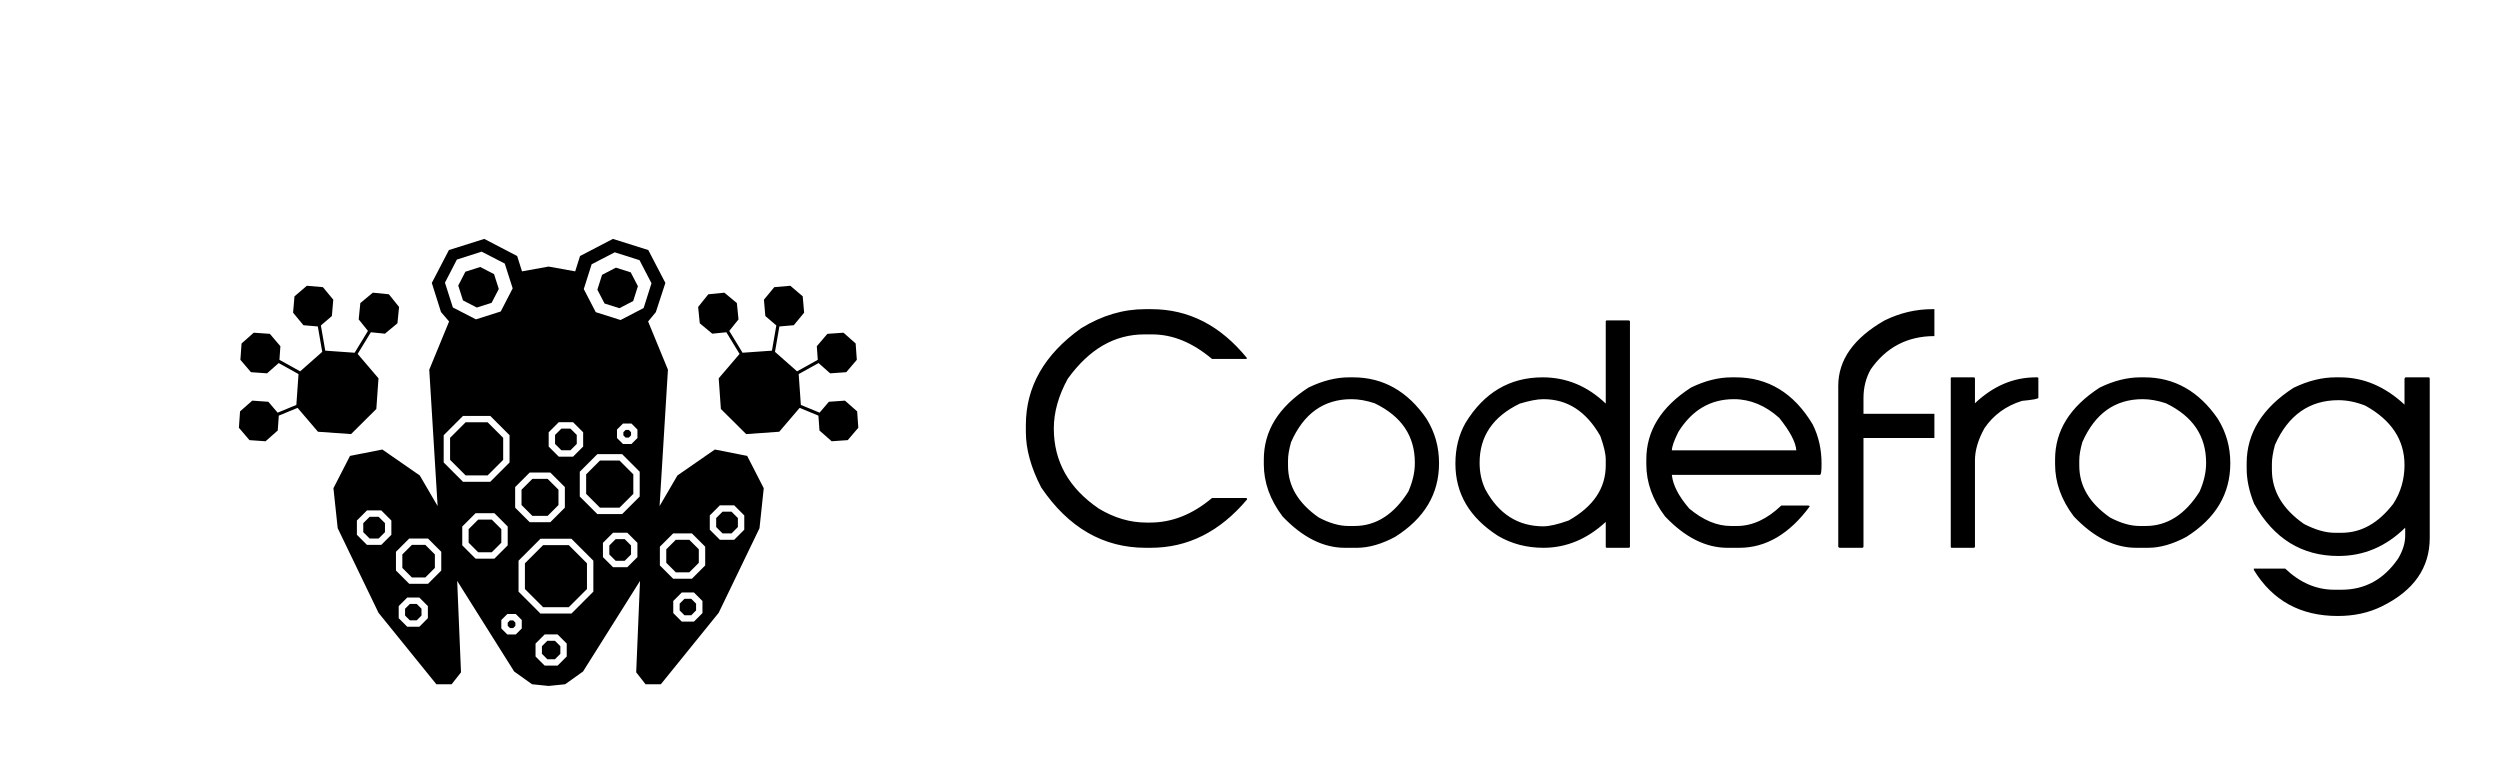
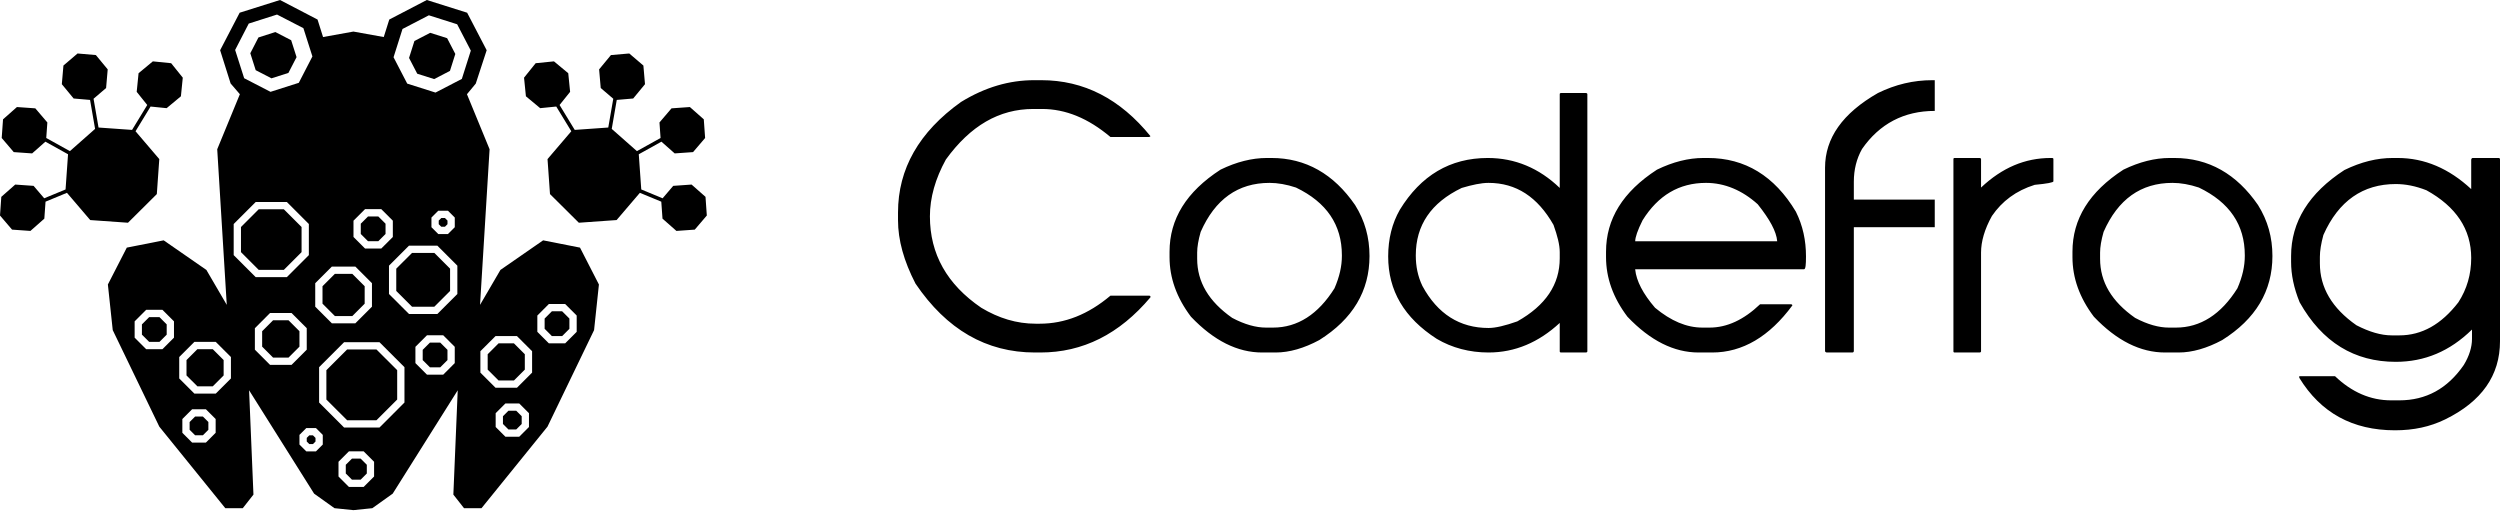
- <svg xmlns="http://www.w3.org/2000/svg" version="1.1" width="3178.678" height="961.501">
-   <g transform="scale(8.933889) translate(10, 10)">
+ <svg xmlns="http://www.w3.org/2000/svg" version="1.1" width="2785.587" height="568.41" id="svg154">
+   <defs id="defs158" />
+   <g transform="matrix(8.933889,0,0,8.933889,-214.4133,-214.4134)" id="g152">
    <defs id="SvgjsDefs1066" />
-     <g id="SvgjsG1067" featureKey="symbolFeature-0" transform="matrix(1,0,0,1,18.077,5.812006)" fill="#000">
-       <polygon points="25.482,42.394 25.79,38.03 22.826,34.558 24.702,31.476 26.705,31.678 28.486,30.198 28.719,27.875 27.27,26.071   24.986,25.841 23.205,27.32 22.972,29.643 24.288,31.282 22.396,34.389 18.213,34.093 17.591,30.504 19.155,29.167 19.356,26.842   17.882,25.056 15.595,24.858 13.834,26.362 13.634,28.688 15.108,30.473 17.155,30.65 17.782,34.261 17.785,34.261 14.64,37.037   11.692,35.398 11.829,33.461 10.327,31.7 8.035,31.538 6.301,33.071 6.136,35.399 7.639,37.159 9.93,37.321 11.586,35.858   14.409,37.428 14.1,41.816 11.437,42.918 10.112,41.368 7.823,41.206 6.086,42.738 5.923,45.066 7.426,46.827 9.716,46.989   11.452,45.457 11.602,43.341 14.273,42.235 17.176,45.634 21.885,45.967 " />
-       <polygon points="74.518,42.394 74.21,38.03 77.176,34.558 75.299,31.476 73.295,31.678 71.515,30.198 71.281,27.875 72.73,26.071   75.014,25.841 76.795,27.32 77.028,29.643 75.712,31.282 77.604,34.389 81.786,34.093 82.41,30.504 80.846,29.167 80.644,26.842   82.118,25.056 84.405,24.858 86.166,26.362 86.367,28.688 84.894,30.473 82.845,30.65 82.22,34.261 82.215,34.261 85.36,37.037   88.308,35.398 88.172,33.461 89.675,31.7 91.965,31.538 93.7,33.071 93.865,35.399 92.361,37.159 90.07,37.321 88.415,35.858   85.591,37.428 85.901,41.816 88.564,42.918 89.888,41.368 92.177,41.206 93.914,42.738 94.077,45.066 92.574,46.827 90.285,46.989   88.55,45.457 88.399,43.341 85.728,42.235 82.825,45.634 78.116,45.967 " />
-       <polygon points="59.547,60.914 58.642,61.819 58.642,63.1 59.547,64.004 60.827,64.004 61.732,63.1 61.732,61.819 60.827,60.914 " />
-       <polygon points="30.54,61.737 29.184,63.093 29.184,65.013 30.54,66.369 32.459,66.369 33.815,65.013 33.815,63.093 32.459,61.737   " />
-       <polygon points="44.5,72.481 44.18,72.802 44.18,73.255 44.5,73.575 44.953,73.575 45.273,73.255 45.273,72.802 44.953,72.481 " />
-       <polygon points="41.322,51.847 43.535,49.633 43.535,46.502 41.322,44.288 38.19,44.288 35.977,46.502 35.977,49.633 38.19,51.847   " />
-       <polygon points="30.258,70.139 29.572,70.823 29.572,71.793 30.258,72.478 31.227,72.478 31.911,71.793 31.911,70.823   31.227,70.139 " />
-       <polygon points="39.98,58.133 38.618,59.496 38.618,61.424 39.98,62.788 41.908,62.788 43.271,61.424 43.271,59.496 41.908,58.133   " />
-       <polygon points="49.817,75.388 49.049,76.154 49.049,77.242 49.817,78.011 50.904,78.011 51.672,77.242 51.672,76.154   50.904,75.388 " />
-       <polygon points="49.217,61.771 46.629,64.358 46.629,68.017 49.217,70.602 52.873,70.602 55.46,68.017 55.46,64.358 52.873,61.771   " />
-       <polygon points="57.312,49.73 55.345,51.697 55.345,54.477 57.312,56.442 60.091,56.442 62.057,54.477 62.057,51.697 60.091,49.73   " />
-       <polygon points="74.753,57.013 73.849,57.917 73.849,59.197 74.753,60.104 76.033,60.104 76.939,59.197 76.939,57.917   76.033,57.013 " />
-       <polygon points="61.414,46.47 61.734,46.15 61.734,45.697 61.414,45.377 60.961,45.377 60.641,45.697 60.641,46.15 60.961,46.47 " />
-       <polygon points="53.104,48.274 54.008,47.369 54.008,46.088 53.104,45.184 51.823,45.184 50.918,46.088 50.918,47.369   51.823,48.274 " />
-       <path d="M78.261,49.071l-4.599-0.908l-5.326,3.691l-2.542,4.357l1.19-19.408l-2.822-6.863l1.098-1.325l1.361-4.162l-2.436-4.679  l-5.032-1.586l-4.68,2.437l-0.688,2.183L50,22.125l-3.786,0.683l-0.688-2.183l-4.68-2.437l-5.032,1.586l-2.436,4.679l1.307,4.144  l1.154,1.343l-2.824,6.863l1.19,19.408l-2.542-4.357l-5.326-3.691l-4.599,0.908l-2.361,4.6l0.606,5.688l5.81,12.042l8.23,10.168  h2.178l1.332-1.695l-0.544-13.011l8.108,12.89l2.542,1.816L50,81.812l2.36-0.242l2.542-1.816l8.108-12.89l-0.544,13.011l1.331,1.695  h2.178l8.23-10.168l5.811-12.042l0.604-5.688L78.261,49.071z M50.01,45.712l1.438-1.437h2.032l1.437,1.437v2.031l-1.437,1.438  h-2.032l-1.438-1.438V45.712z M45.239,53.508l2.072-2.072h2.931l2.072,2.072v2.931l-2.072,2.072h-2.931l-2.072-2.072V53.508z   M35.249,24.418l1.697-3.29l3.527-1.125l3.289,1.697l1.125,3.527l-1.698,3.29l-3.527,1.125l-3.288-1.698L35.249,24.418z   M27.622,60.3l-1.438,1.438h-2.032L22.715,60.3v-2.032l1.437-1.438h2.032l1.438,1.438V60.3z M32.819,72.168l-1.216,1.218h-1.721  l-1.216-1.218v-1.72l1.216-1.216h1.721l1.216,1.216V72.168z M34.724,65.388l-1.889,1.888h-2.67l-1.889-1.888v-2.67l1.889-1.889h2.67  l1.889,1.889V65.388z M35.068,50.008v-3.882l2.747-2.746h3.883l2.745,2.746v3.882l-2.745,2.747h-3.883L35.068,50.008z   M39.605,63.695L37.711,61.8v-2.679l1.895-1.896h2.679l1.895,1.896V61.8l-1.895,1.896H39.605z M46.18,73.632l-0.852,0.852h-1.204  l-0.853-0.852v-1.205l0.853-0.852h1.204l0.852,0.852V73.632z M52.579,77.618l-1.299,1.3h-1.839l-1.3-1.3v-1.839l1.3-1.3h1.839  l1.299,1.3V77.618z M56.368,68.392l-3.118,3.119h-4.41l-3.118-3.119v-4.409l3.118-3.118h4.41l3.118,3.118V68.392z M62.64,63.475  l-1.436,1.438h-2.032l-1.438-1.438v-2.032l1.438-1.437h2.032l1.436,1.437V63.475z M62.965,54.854l-2.498,2.497h-3.532l-2.498-2.497  v-3.531l2.498-2.499h3.532l2.498,2.499V54.854z M59.733,46.526v-1.205l0.852-0.852h1.205l0.853,0.852v1.205l-0.853,0.853h-1.205  L59.733,46.526z M63.525,28.029l-3.286,1.705l-3.528-1.119l-1.705-3.286l1.118-3.528l3.287-1.705l3.528,1.119l1.705,3.286  L63.525,28.029z M71.896,71.443l-1.216,1.216h-1.722l-1.216-1.216v-1.722l1.216-1.217h1.722l1.216,1.217V71.443z M72.286,64.662  l-1.889,1.888h-2.67l-1.89-1.888v-2.671l1.89-1.888h2.67l1.889,1.888V64.662z M77.848,59.574l-1.438,1.438h-2.032l-1.438-1.438  v-2.032l1.438-1.438h2.032l1.438,1.438V59.574z" />
-       <polygon points="49.865,57.604 51.405,56.062 51.405,53.885 49.865,52.344 47.688,52.344 46.146,53.885 46.146,56.062   47.688,57.604 " />
-       <polygon points="24.528,57.738 23.623,58.644 23.623,59.925 24.528,60.829 25.809,60.829 26.713,59.925 26.713,58.644   25.809,57.738 " />
-       <polygon points="69.335,69.413 68.651,70.098 68.651,71.066 69.335,71.752 70.304,71.752 70.989,71.066 70.989,70.098   70.304,69.413 " />
-       <polygon points="68.103,61.012 66.746,62.367 66.746,64.286 68.103,65.642 70.022,65.642 71.378,64.286 71.378,62.367   70.022,61.012 " />
-       <polygon points="60.073,28.051 57.961,27.381 56.94,25.414 57.609,23.301 59.577,22.281 61.688,22.95 62.71,24.917 62.041,27.03 " />
-       <polygon points="39.783,27.957 37.814,26.94 37.141,24.829 38.156,22.86 40.267,22.185 42.237,23.203 42.91,25.313 41.893,27.283   " />
+     <g id="SvgjsG1067" featureKey="symbolFeature-0" transform="translate(18.077,5.812006)" style="fill:#000000">
+       <polygon points="22.826,34.558 24.702,31.476 26.705,31.678 28.486,30.198 28.719,27.875 27.27,26.071 24.986,25.841 23.205,27.32 22.972,29.643 24.288,31.282 22.396,34.389 18.213,34.093 17.591,30.504 19.155,29.167 19.356,26.842 17.882,25.056 15.595,24.858 13.834,26.362 13.634,28.688 15.108,30.473 17.155,30.65 17.782,34.261 17.785,34.261 14.64,37.037 11.692,35.398 11.829,33.461 10.327,31.7 8.035,31.538 6.301,33.071 6.136,35.399 7.639,37.159 9.93,37.321 11.586,35.858 14.409,37.428 14.1,41.816 11.437,42.918 10.112,41.368 7.823,41.206 6.086,42.738 5.923,45.066 7.426,46.827 9.716,46.989 11.452,45.457 11.602,43.341 14.273,42.235 17.176,45.634 21.885,45.967 25.482,42.394 25.79,38.03 " id="polygon106" />
+       <polygon points="77.176,34.558 75.299,31.476 73.295,31.678 71.515,30.198 71.281,27.875 72.73,26.071 75.014,25.841 76.795,27.32 77.028,29.643 75.712,31.282 77.604,34.389 81.786,34.093 82.41,30.504 80.846,29.167 80.644,26.842 82.118,25.056 84.405,24.858 86.166,26.362 86.367,28.688 84.894,30.473 82.845,30.65 82.22,34.261 82.215,34.261 85.36,37.037 88.308,35.398 88.172,33.461 89.675,31.7 91.965,31.538 93.7,33.071 93.865,35.399 92.361,37.159 90.07,37.321 88.415,35.858 85.591,37.428 85.901,41.816 88.564,42.918 89.888,41.368 92.177,41.206 93.914,42.738 94.077,45.066 92.574,46.827 90.285,46.989 88.55,45.457 88.399,43.341 85.728,42.235 82.825,45.634 78.116,45.967 74.518,42.394 74.21,38.03 " id="polygon108" />
+       <polygon points="58.642,63.1 59.547,64.004 60.827,64.004 61.732,63.1 61.732,61.819 60.827,60.914 59.547,60.914 58.642,61.819 " id="polygon110" />
+       <polygon points="29.184,65.013 30.54,66.369 32.459,66.369 33.815,65.013 33.815,63.093 32.459,61.737 30.54,61.737 29.184,63.093 " id="polygon112" />
+       <polygon points="44.18,73.255 44.5,73.575 44.953,73.575 45.273,73.255 45.273,72.802 44.953,72.481 44.5,72.481 44.18,72.802 " id="polygon114" />
+       <polygon points="43.535,46.502 41.322,44.288 38.19,44.288 35.977,46.502 35.977,49.633 38.19,51.847 41.322,51.847 43.535,49.633 " id="polygon116" />
+       <polygon points="29.572,71.793 30.258,72.478 31.227,72.478 31.911,71.793 31.911,70.823 31.227,70.139 30.258,70.139 29.572,70.823 " id="polygon118" />
+       <polygon points="38.618,61.424 39.98,62.788 41.908,62.788 43.271,61.424 43.271,59.496 41.908,58.133 39.98,58.133 38.618,59.496 " id="polygon120" />
+       <polygon points="49.049,77.242 49.817,78.011 50.904,78.011 51.672,77.242 51.672,76.154 50.904,75.388 49.817,75.388 49.049,76.154 " id="polygon122" />
+       <polygon points="46.629,68.017 49.217,70.602 52.873,70.602 55.46,68.017 55.46,64.358 52.873,61.771 49.217,61.771 46.629,64.358 " id="polygon124" />
+       <polygon points="55.345,54.477 57.312,56.442 60.091,56.442 62.057,54.477 62.057,51.697 60.091,49.73 57.312,49.73 55.345,51.697 " id="polygon126" />
+       <polygon points="73.849,59.197 74.753,60.104 76.033,60.104 76.939,59.197 76.939,57.917 76.033,57.013 74.753,57.013 73.849,57.917 " id="polygon128" />
+       <polygon points="61.734,45.697 61.414,45.377 60.961,45.377 60.641,45.697 60.641,46.15 60.961,46.47 61.414,46.47 61.734,46.15 " id="polygon130" />
+       <polygon points="54.008,46.088 53.104,45.184 51.823,45.184 50.918,46.088 50.918,47.369 51.823,48.274 53.104,48.274 54.008,47.369 " id="polygon132" />
+       <path d="m 78.261,49.071 -4.599,-0.908 -5.326,3.691 -2.542,4.357 1.19,-19.408 -2.822,-6.863 1.098,-1.325 1.361,-4.162 -2.436,-4.679 -5.032,-1.586 -4.68,2.437 -0.688,2.183 -3.785,-0.683 -3.786,0.683 -0.688,-2.183 -4.68,-2.437 -5.032,1.586 -2.436,4.679 1.307,4.144 1.154,1.343 -2.824,6.863 1.19,19.408 -2.542,-4.357 -5.326,-3.691 -4.599,0.908 -2.361,4.6 0.606,5.688 5.81,12.042 8.23,10.168 h 2.178 l 1.332,-1.695 -0.544,-13.011 8.108,12.89 2.542,1.816 2.361,0.243 2.36,-0.242 2.542,-1.816 8.108,-12.89 -0.544,13.011 1.331,1.695 h 2.178 L 74.205,71.402 80.016,59.36 80.62,53.672 Z M 50.01,45.712 51.448,44.275 h 2.032 l 1.437,1.437 v 2.031 L 53.48,49.181 H 51.448 L 50.01,47.743 Z m -4.771,7.796 2.072,-2.072 h 2.931 l 2.072,2.072 v 2.931 l -2.072,2.072 h -2.931 l -2.072,-2.072 z m -9.99,-29.09 1.697,-3.29 3.527,-1.125 3.289,1.697 1.125,3.527 -1.698,3.29 -3.527,1.125 -3.288,-1.698 z M 27.622,60.3 26.184,61.738 H 24.152 L 22.715,60.3 v -2.032 l 1.437,-1.438 h 2.032 l 1.438,1.438 z m 5.197,11.868 -1.216,1.218 h -1.721 l -1.216,-1.218 v -1.72 l 1.216,-1.216 h 1.721 l 1.216,1.216 z m 1.905,-6.78 -1.889,1.888 h -2.67 l -1.889,-1.888 v -2.67 l 1.889,-1.889 h 2.67 l 1.889,1.889 z m 0.344,-15.38 v -3.882 l 2.747,-2.746 h 3.883 l 2.745,2.746 v 3.882 l -2.745,2.747 H 37.815 Z M 39.605,63.695 37.711,61.8 v -2.679 l 1.895,-1.896 h 2.679 l 1.895,1.896 V 61.8 l -1.895,1.896 h -2.68 z m 6.575,9.937 -0.852,0.852 h -1.204 l -0.853,-0.852 v -1.205 l 0.853,-0.852 h 1.204 l 0.852,0.852 z m 6.399,3.986 -1.299,1.3 h -1.839 l -1.3,-1.3 v -1.839 l 1.3,-1.3 h 1.839 l 1.299,1.3 z m 3.789,-9.226 -3.118,3.119 h -4.41 l -3.118,-3.119 v -4.409 l 3.118,-3.118 h 4.41 l 3.118,3.118 z m 6.272,-4.917 -1.436,1.438 h -2.032 l -1.438,-1.438 v -2.032 l 1.438,-1.437 h 2.032 l 1.436,1.437 z m 0.325,-8.621 -2.498,2.497 h -3.532 l -2.498,-2.497 v -3.531 l 2.498,-2.499 h 3.532 l 2.498,2.499 z m -3.232,-8.328 v -1.205 l 0.852,-0.852 h 1.205 l 0.853,0.852 v 1.205 l -0.853,0.853 h -1.205 z m 3.792,-18.497 -3.286,1.705 -3.528,-1.119 -1.705,-3.286 1.118,-3.528 3.287,-1.705 3.528,1.119 1.705,3.286 z m 8.371,43.414 -1.216,1.216 h -1.722 l -1.216,-1.216 v -1.722 l 1.216,-1.217 h 1.722 l 1.216,1.217 z m 0.39,-6.781 -1.889,1.888 h -2.67 l -1.89,-1.888 v -2.671 l 1.89,-1.888 h 2.67 l 1.889,1.888 z m 5.562,-5.088 -1.438,1.438 H 74.378 L 72.94,59.574 v -2.032 l 1.438,-1.438 h 2.032 l 1.438,1.438 z" id="path134" />
+       <polygon points="51.405,53.885 49.865,52.344 47.688,52.344 46.146,53.885 46.146,56.062 47.688,57.604 49.865,57.604 51.405,56.062 " id="polygon136" />
+       <polygon points="23.623,59.925 24.528,60.829 25.809,60.829 26.713,59.925 26.713,58.644 25.809,57.738 24.528,57.738 23.623,58.644 " id="polygon138" />
+       <polygon points="68.651,71.066 69.335,71.752 70.304,71.752 70.989,71.066 70.989,70.098 70.304,69.413 69.335,69.413 68.651,70.098 " id="polygon140" />
+       <polygon points="66.746,64.286 68.103,65.642 70.022,65.642 71.378,64.286 71.378,62.367 70.022,61.012 68.103,61.012 66.746,62.367 " id="polygon142" />
+       <polygon points="56.94,25.414 57.609,23.301 59.577,22.281 61.688,22.95 62.71,24.917 62.041,27.03 60.073,28.051 57.961,27.381 " id="polygon144" />
+       <polygon points="37.141,24.829 38.156,22.86 40.267,22.185 42.237,23.203 42.91,25.313 41.893,27.283 39.783,27.957 37.814,26.94 " id="polygon146" />
    </g>
-     <g id="SvgjsG1068" featureKey="nkYPRc-0" transform="matrix(2.425935,0,0,2.425935,136,19.44439)" fill="#000">
-       <path d="M7 6 l0.36 0 c2.2 0 4.06 0.96 5.62 2.88 l-0.06 0.04 l-2 0 c-1.14 -0.96 -2.3 -1.44 -3.52 -1.44 l-0.44 0 c-1.76 0 -3.24 0.86 -4.5 2.6 c-0.54 0.98 -0.82 1.96 -0.82 2.92 c0 1.94 0.88 3.5 2.64 4.7 c0.9 0.54 1.82 0.82 2.8 0.82 l0.2 0 c1.3 0 2.5 -0.48 3.64 -1.44 l2 0 c0.06 0 0.06 0.04 0.06 0.08 c-1.6 1.9 -3.48 2.84 -5.66 2.84 l-0.28 0 c-2.5 0 -4.54 -1.18 -6.14 -3.54 c-0.6 -1.16 -0.9 -2.24 -0.9 -3.26 l0 -0.4 c0 -2.24 1.08 -4.14 3.24 -5.68 c1.24 -0.76 2.48 -1.12 3.76 -1.12 z M18.96 10 l0.24 0 c1.76 0 3.2 0.82 4.3 2.42 c0.5 0.8 0.74 1.66 0.74 2.62 c0 1.8 -0.86 3.24 -2.58 4.32 c-0.78 0.42 -1.54 0.64 -2.24 0.64 l-0.7 0 c-1.26 0 -2.48 -0.6 -3.66 -1.84 c-0.74 -0.98 -1.1 -2 -1.1 -3.06 l0 -0.28 c0 -1.68 0.86 -3.08 2.62 -4.22 c0.82 -0.4 1.62 -0.6 2.38 -0.6 z M15.38 14.86 l0 0.32 c0 1.2 0.6 2.2 1.8 3.04 c0.64 0.34 1.22 0.5 1.74 0.5 l0.36 0 c1.26 0 2.32 -0.68 3.16 -2.02 c0.26 -0.6 0.38 -1.14 0.38 -1.66 l0 -0.04 c0 -1.56 -0.78 -2.72 -2.36 -3.48 c-0.48 -0.16 -0.94 -0.24 -1.36 -0.24 c-1.62 0 -2.8 0.84 -3.54 2.52 c-0.12 0.42 -0.18 0.78 -0.18 1.06 z M35.44 19.94 c0 0.04 -0.04 0.06 -0.08 0.06 l-1.26 0 c-0.06 0 -0.08 -0.02 -0.08 -0.06 l0 -1.46 c-1.08 1 -2.3 1.52 -3.66 1.52 c-0.98 0 -1.88 -0.24 -2.66 -0.7 c-1.68 -1.08 -2.5 -2.48 -2.5 -4.24 c0 -0.9 0.2 -1.7 0.6 -2.4 c1.08 -1.76 2.58 -2.66 4.52 -2.66 c1.4 0 2.64 0.52 3.7 1.54 l0 -4.82 c0 -0.04 0.02 -0.06 0.08 -0.06 l1.26 0 c0.04 0 0.08 0.02 0.08 0.06 l0 13.22 z M30.36 11.28 c-0.38 0 -0.84 0.1 -1.38 0.26 c-1.58 0.76 -2.36 1.92 -2.36 3.46 l0 0.02 c0 0.54 0.1 1.06 0.34 1.56 c0.78 1.44 1.92 2.16 3.4 2.16 c0.36 0 0.86 -0.12 1.48 -0.34 c1.46 -0.82 2.18 -1.9 2.18 -3.24 l0 -0.32 c0 -0.38 -0.12 -0.84 -0.32 -1.4 c-0.82 -1.44 -1.92 -2.16 -3.34 -2.16 z M41.4 10 l0.24 0 c1.9 0 3.42 0.92 4.52 2.76 c0.36 0.72 0.52 1.48 0.52 2.3 c0 0.42 -0.02 0.66 -0.1 0.66 l-8.68 0 l0 0.02 c0.06 0.58 0.4 1.24 1.02 1.96 c0.82 0.68 1.62 1.02 2.44 1.02 l0.36 0 c0.9 0 1.76 -0.4 2.6 -1.2 l1.58 0 c0.04 0 0.08 0.02 0.08 0.06 c-1.18 1.6 -2.56 2.42 -4.12 2.42 l-0.7 0 c-1.26 0 -2.48 -0.6 -3.66 -1.84 c-0.74 -0.98 -1.1 -2 -1.1 -3.06 l0 -0.28 c0 -1.68 0.86 -3.08 2.62 -4.22 c0.82 -0.4 1.62 -0.6 2.38 -0.6 z M37.9 14.28 l7.3 0 c-0.04 -0.5 -0.38 -1.12 -1 -1.9 c-0.8 -0.72 -1.7 -1.1 -2.66 -1.1 c-1.38 0 -2.46 0.64 -3.26 1.92 c-0.26 0.52 -0.38 0.88 -0.38 1.08 z M53.3 12.14 l0 1.42 l-4.16 0 l0 6.36 c0 0.06 -0.04 0.08 -0.08 0.08 l-1.32 0 c-0.06 -0.02 -0.08 -0.04 -0.08 -0.08 l0 -9.42 c0 -1.52 0.9 -2.8 2.72 -3.84 c0.9 -0.44 1.82 -0.66 2.8 -0.66 l0.12 0 l0 1.58 c-1.58 0 -2.84 0.66 -3.74 1.96 c-0.28 0.5 -0.42 1.06 -0.42 1.68 l0 0.92 l4.16 0 z M54.32 10 l1.28 0 c0.04 0 0.08 0.02 0.08 0.06 l0 1.46 c1.08 -1.02 2.26 -1.52 3.58 -1.52 l0.06 0 c0.06 0 0.08 0.02 0.08 0.06 l0 1.14 c0 0.06 -0.32 0.12 -0.96 0.18 c-0.96 0.3 -1.68 0.84 -2.2 1.6 c-0.38 0.68 -0.56 1.32 -0.56 1.88 l0 5.08 c0 0.04 -0.04 0.06 -0.08 0.06 l-1.28 0 c-0.04 0 -0.06 -0.02 -0.06 -0.06 l0 -9.88 c0 -0.04 0.02 -0.06 0.06 -0.06 z M65.38 10 l0.24 0 c1.76 0 3.2 0.82 4.3 2.42 c0.5 0.8 0.74 1.66 0.74 2.62 c0 1.8 -0.86 3.24 -2.58 4.32 c-0.78 0.42 -1.54 0.64 -2.24 0.64 l-0.7 0 c-1.26 0 -2.48 -0.6 -3.66 -1.84 c-0.74 -0.98 -1.1 -2 -1.1 -3.06 l0 -0.28 c0 -1.68 0.86 -3.08 2.62 -4.22 c0.82 -0.4 1.62 -0.6 2.38 -0.6 z M61.8 14.86 l0 0.32 c0 1.2 0.6 2.2 1.8 3.04 c0.64 0.34 1.22 0.5 1.74 0.5 l0.36 0 c1.26 0 2.32 -0.68 3.16 -2.02 c0.26 -0.6 0.38 -1.14 0.38 -1.66 l0 -0.04 c0 -1.56 -0.78 -2.72 -2.36 -3.48 c-0.48 -0.16 -0.94 -0.24 -1.36 -0.24 c-1.62 0 -2.8 0.84 -3.54 2.52 c-0.12 0.42 -0.18 0.78 -0.18 1.06 z M76.84 10 l0.26 0 c1.38 0 2.64 0.54 3.78 1.6 l0 -1.52 c0.02 -0.06 0.04 -0.08 0.08 -0.08 l1.34 0 c0.04 0 0.06 0.04 0.06 0.08 l0 9.34 c0 1.76 -0.94 3.1 -2.82 4.02 c-0.78 0.38 -1.62 0.56 -2.58 0.56 c-2.18 0 -3.82 -0.9 -4.92 -2.7 l0 -0.08 l1.84 0 c0.86 0.82 1.82 1.24 2.88 1.24 l0.42 0 c1.38 0 2.48 -0.6 3.32 -1.82 c0.28 -0.46 0.42 -0.92 0.42 -1.34 l0 -0.48 c-1.14 1.12 -2.44 1.66 -3.92 1.66 c-2.12 0 -3.78 -1 -4.94 -3.06 c-0.3 -0.74 -0.44 -1.42 -0.44 -2.08 l0 -0.3 c0 -1.76 0.92 -3.24 2.74 -4.42 c0.86 -0.42 1.68 -0.62 2.48 -0.62 z M73.1 15.08 l0 0.34 c0 1.24 0.62 2.3 1.88 3.18 c0.66 0.34 1.26 0.52 1.82 0.52 l0.38 0 c1.16 0 2.16 -0.56 3.04 -1.7 c0.44 -0.68 0.66 -1.44 0.66 -2.28 c0 -1.48 -0.78 -2.64 -2.3 -3.48 c-0.56 -0.22 -1.08 -0.32 -1.58 -0.32 c-1.68 0 -2.94 0.86 -3.72 2.62 c-0.12 0.44 -0.18 0.82 -0.18 1.12 z" />
+     <g id="SvgjsG1068" featureKey="nkYPRc-0" transform="matrix(2.425935,0,0,2.425935,136,19.44439)" style="fill:#000000">
+       <path d="m 7,6 h 0.36 c 2.2,0 4.06,0.96 5.62,2.88 l -0.06,0.04 h -2 C 9.78,7.96 8.62,7.48 7.4,7.48 H 6.96 c -1.76,0 -3.24,0.86 -4.5,2.6 -0.54,0.98 -0.82,1.96 -0.82,2.92 0,1.94 0.88,3.5 2.64,4.7 0.9,0.54 1.82,0.82 2.8,0.82 h 0.2 c 1.3,0 2.5,-0.48 3.64,-1.44 h 2 c 0.06,0 0.06,0.04 0.06,0.08 C 11.38,19.06 9.5,20 7.32,20 H 7.04 C 4.54,20 2.5,18.82 0.9,16.46 0.3,15.3 0,14.22 0,13.2 V 12.8 C 0,10.56 1.08,8.66 3.24,7.12 4.48,6.36 5.72,6 7,6 Z m 11.96,4 h 0.24 c 1.76,0 3.2,0.82 4.3,2.42 0.5,0.8 0.74,1.66 0.74,2.62 0,1.8 -0.86,3.24 -2.58,4.32 C 20.88,19.78 20.12,20 19.42,20 h -0.7 c -1.26,0 -2.48,-0.6 -3.66,-1.84 -0.74,-0.98 -1.1,-2 -1.1,-3.06 v -0.28 c 0,-1.68 0.86,-3.08 2.62,-4.22 C 17.4,10.2 18.2,10 18.96,10 Z m -3.58,4.86 v 0.32 c 0,1.2 0.6,2.2 1.8,3.04 0.64,0.34 1.22,0.5 1.74,0.5 h 0.36 c 1.26,0 2.32,-0.68 3.16,-2.02 0.26,-0.6 0.38,-1.14 0.38,-1.66 V 15 c 0,-1.56 -0.78,-2.72 -2.36,-3.48 -0.48,-0.16 -0.94,-0.24 -1.36,-0.24 -1.62,0 -2.8,0.84 -3.54,2.52 -0.12,0.42 -0.18,0.78 -0.18,1.06 z m 20.06,5.08 C 35.44,19.98 35.4,20 35.36,20 H 34.1 c -0.06,0 -0.08,-0.02 -0.08,-0.06 v -1.46 c -1.08,1 -2.3,1.52 -3.66,1.52 -0.98,0 -1.88,-0.24 -2.66,-0.7 -1.68,-1.08 -2.5,-2.48 -2.5,-4.24 0,-0.9 0.2,-1.7 0.6,-2.4 1.08,-1.76 2.58,-2.66 4.52,-2.66 1.4,0 2.64,0.52 3.7,1.54 V 6.72 c 0,-0.04 0.02,-0.06 0.08,-0.06 h 1.26 c 0.04,0 0.08,0.02 0.08,0.06 z m -5.08,-8.66 c -0.38,0 -0.84,0.1 -1.38,0.26 -1.58,0.76 -2.36,1.92 -2.36,3.46 v 0.02 c 0,0.54 0.1,1.06 0.34,1.56 0.78,1.44 1.92,2.16 3.4,2.16 0.36,0 0.86,-0.12 1.48,-0.34 1.46,-0.82 2.18,-1.9 2.18,-3.24 V 14.84 C 34.02,14.46 33.9,14 33.7,13.44 32.88,12 31.78,11.28 30.36,11.28 Z M 41.4,10 h 0.24 c 1.9,0 3.42,0.92 4.52,2.76 0.36,0.72 0.52,1.48 0.52,2.3 0,0.42 -0.02,0.66 -0.1,0.66 H 37.9 v 0.02 c 0.06,0.58 0.4,1.24 1.02,1.96 0.82,0.68 1.62,1.02 2.44,1.02 h 0.36 c 0.9,0 1.76,-0.4 2.6,-1.2 h 1.58 c 0.04,0 0.08,0.02 0.08,0.06 C 44.8,19.18 43.42,20 41.86,20 h -0.7 c -1.26,0 -2.48,-0.6 -3.66,-1.84 -0.74,-0.98 -1.1,-2 -1.1,-3.06 v -0.28 c 0,-1.68 0.86,-3.08 2.62,-4.22 0.82,-0.4 1.62,-0.6 2.38,-0.6 z m -3.5,4.28 h 7.3 c -0.04,-0.5 -0.38,-1.12 -1,-1.9 -0.8,-0.72 -1.7,-1.1 -2.66,-1.1 -1.38,0 -2.46,0.64 -3.26,1.92 -0.26,0.52 -0.38,0.88 -0.38,1.08 z m 15.4,-2.14 v 1.42 h -4.16 v 6.36 C 49.14,19.98 49.1,20 49.06,20 H 47.74 C 47.68,19.98 47.66,19.96 47.66,19.92 V 10.5 c 0,-1.52 0.9,-2.8 2.72,-3.84 C 51.28,6.22 52.2,6 53.18,6 h 0.12 v 1.58 c -1.58,0 -2.84,0.66 -3.74,1.96 -0.28,0.5 -0.42,1.06 -0.42,1.68 v 0.92 z M 54.32,10 h 1.28 c 0.04,0 0.08,0.02 0.08,0.06 v 1.46 C 56.76,10.5 57.94,10 59.26,10 h 0.06 c 0.06,0 0.08,0.02 0.08,0.06 v 1.14 c 0,0.06 -0.32,0.12 -0.96,0.18 -0.96,0.3 -1.68,0.84 -2.2,1.6 -0.38,0.68 -0.56,1.32 -0.56,1.88 v 5.08 c 0,0.04 -0.04,0.06 -0.08,0.06 h -1.28 c -0.04,0 -0.06,-0.02 -0.06,-0.06 v -9.88 c 0,-0.04 0.02,-0.06 0.06,-0.06 z m 11.06,0 h 0.24 c 1.76,0 3.2,0.82 4.3,2.42 0.5,0.8 0.74,1.66 0.74,2.62 0,1.8 -0.86,3.24 -2.58,4.32 C 67.3,19.78 66.54,20 65.84,20 h -0.7 c -1.26,0 -2.48,-0.6 -3.66,-1.84 -0.74,-0.98 -1.1,-2 -1.1,-3.06 v -0.28 c 0,-1.68 0.86,-3.08 2.62,-4.22 0.82,-0.4 1.62,-0.6 2.38,-0.6 z m -3.58,4.86 v 0.32 c 0,1.2 0.6,2.2 1.8,3.04 0.64,0.34 1.22,0.5 1.74,0.5 h 0.36 c 1.26,0 2.32,-0.68 3.16,-2.02 0.26,-0.6 0.38,-1.14 0.38,-1.66 V 15 c 0,-1.56 -0.78,-2.72 -2.36,-3.48 -0.48,-0.16 -0.94,-0.24 -1.36,-0.24 -1.62,0 -2.8,0.84 -3.54,2.52 -0.12,0.42 -0.18,0.78 -0.18,1.06 z M 76.84,10 h 0.26 c 1.38,0 2.64,0.54 3.78,1.6 V 10.08 C 80.9,10.02 80.92,10 80.96,10 h 1.34 c 0.04,0 0.06,0.04 0.06,0.08 v 9.34 c 0,1.76 -0.94,3.1 -2.82,4.02 -0.78,0.38 -1.62,0.56 -2.58,0.56 -2.18,0 -3.82,-0.9 -4.92,-2.7 v -0.08 h 1.84 c 0.86,0.82 1.82,1.24 2.88,1.24 h 0.42 c 1.38,0 2.48,-0.6 3.32,-1.82 0.28,-0.46 0.42,-0.92 0.42,-1.34 v -0.48 c -1.14,1.12 -2.44,1.66 -3.92,1.66 -2.12,0 -3.78,-1 -4.94,-3.06 -0.3,-0.74 -0.44,-1.42 -0.44,-2.08 v -0.3 c 0,-1.76 0.92,-3.24 2.74,-4.42 C 75.22,10.2 76.04,10 76.84,10 Z m -3.74,5.08 v 0.34 c 0,1.24 0.62,2.3 1.88,3.18 0.66,0.34 1.26,0.52 1.82,0.52 h 0.38 c 1.16,0 2.16,-0.56 3.04,-1.7 0.44,-0.68 0.66,-1.44 0.66,-2.28 0,-1.48 -0.78,-2.64 -2.3,-3.48 -0.56,-0.22 -1.08,-0.32 -1.58,-0.32 -1.68,0 -2.94,0.86 -3.72,2.62 -0.12,0.44 -0.18,0.82 -0.18,1.12 z" id="path149" />
    </g>
  </g>
</svg>
